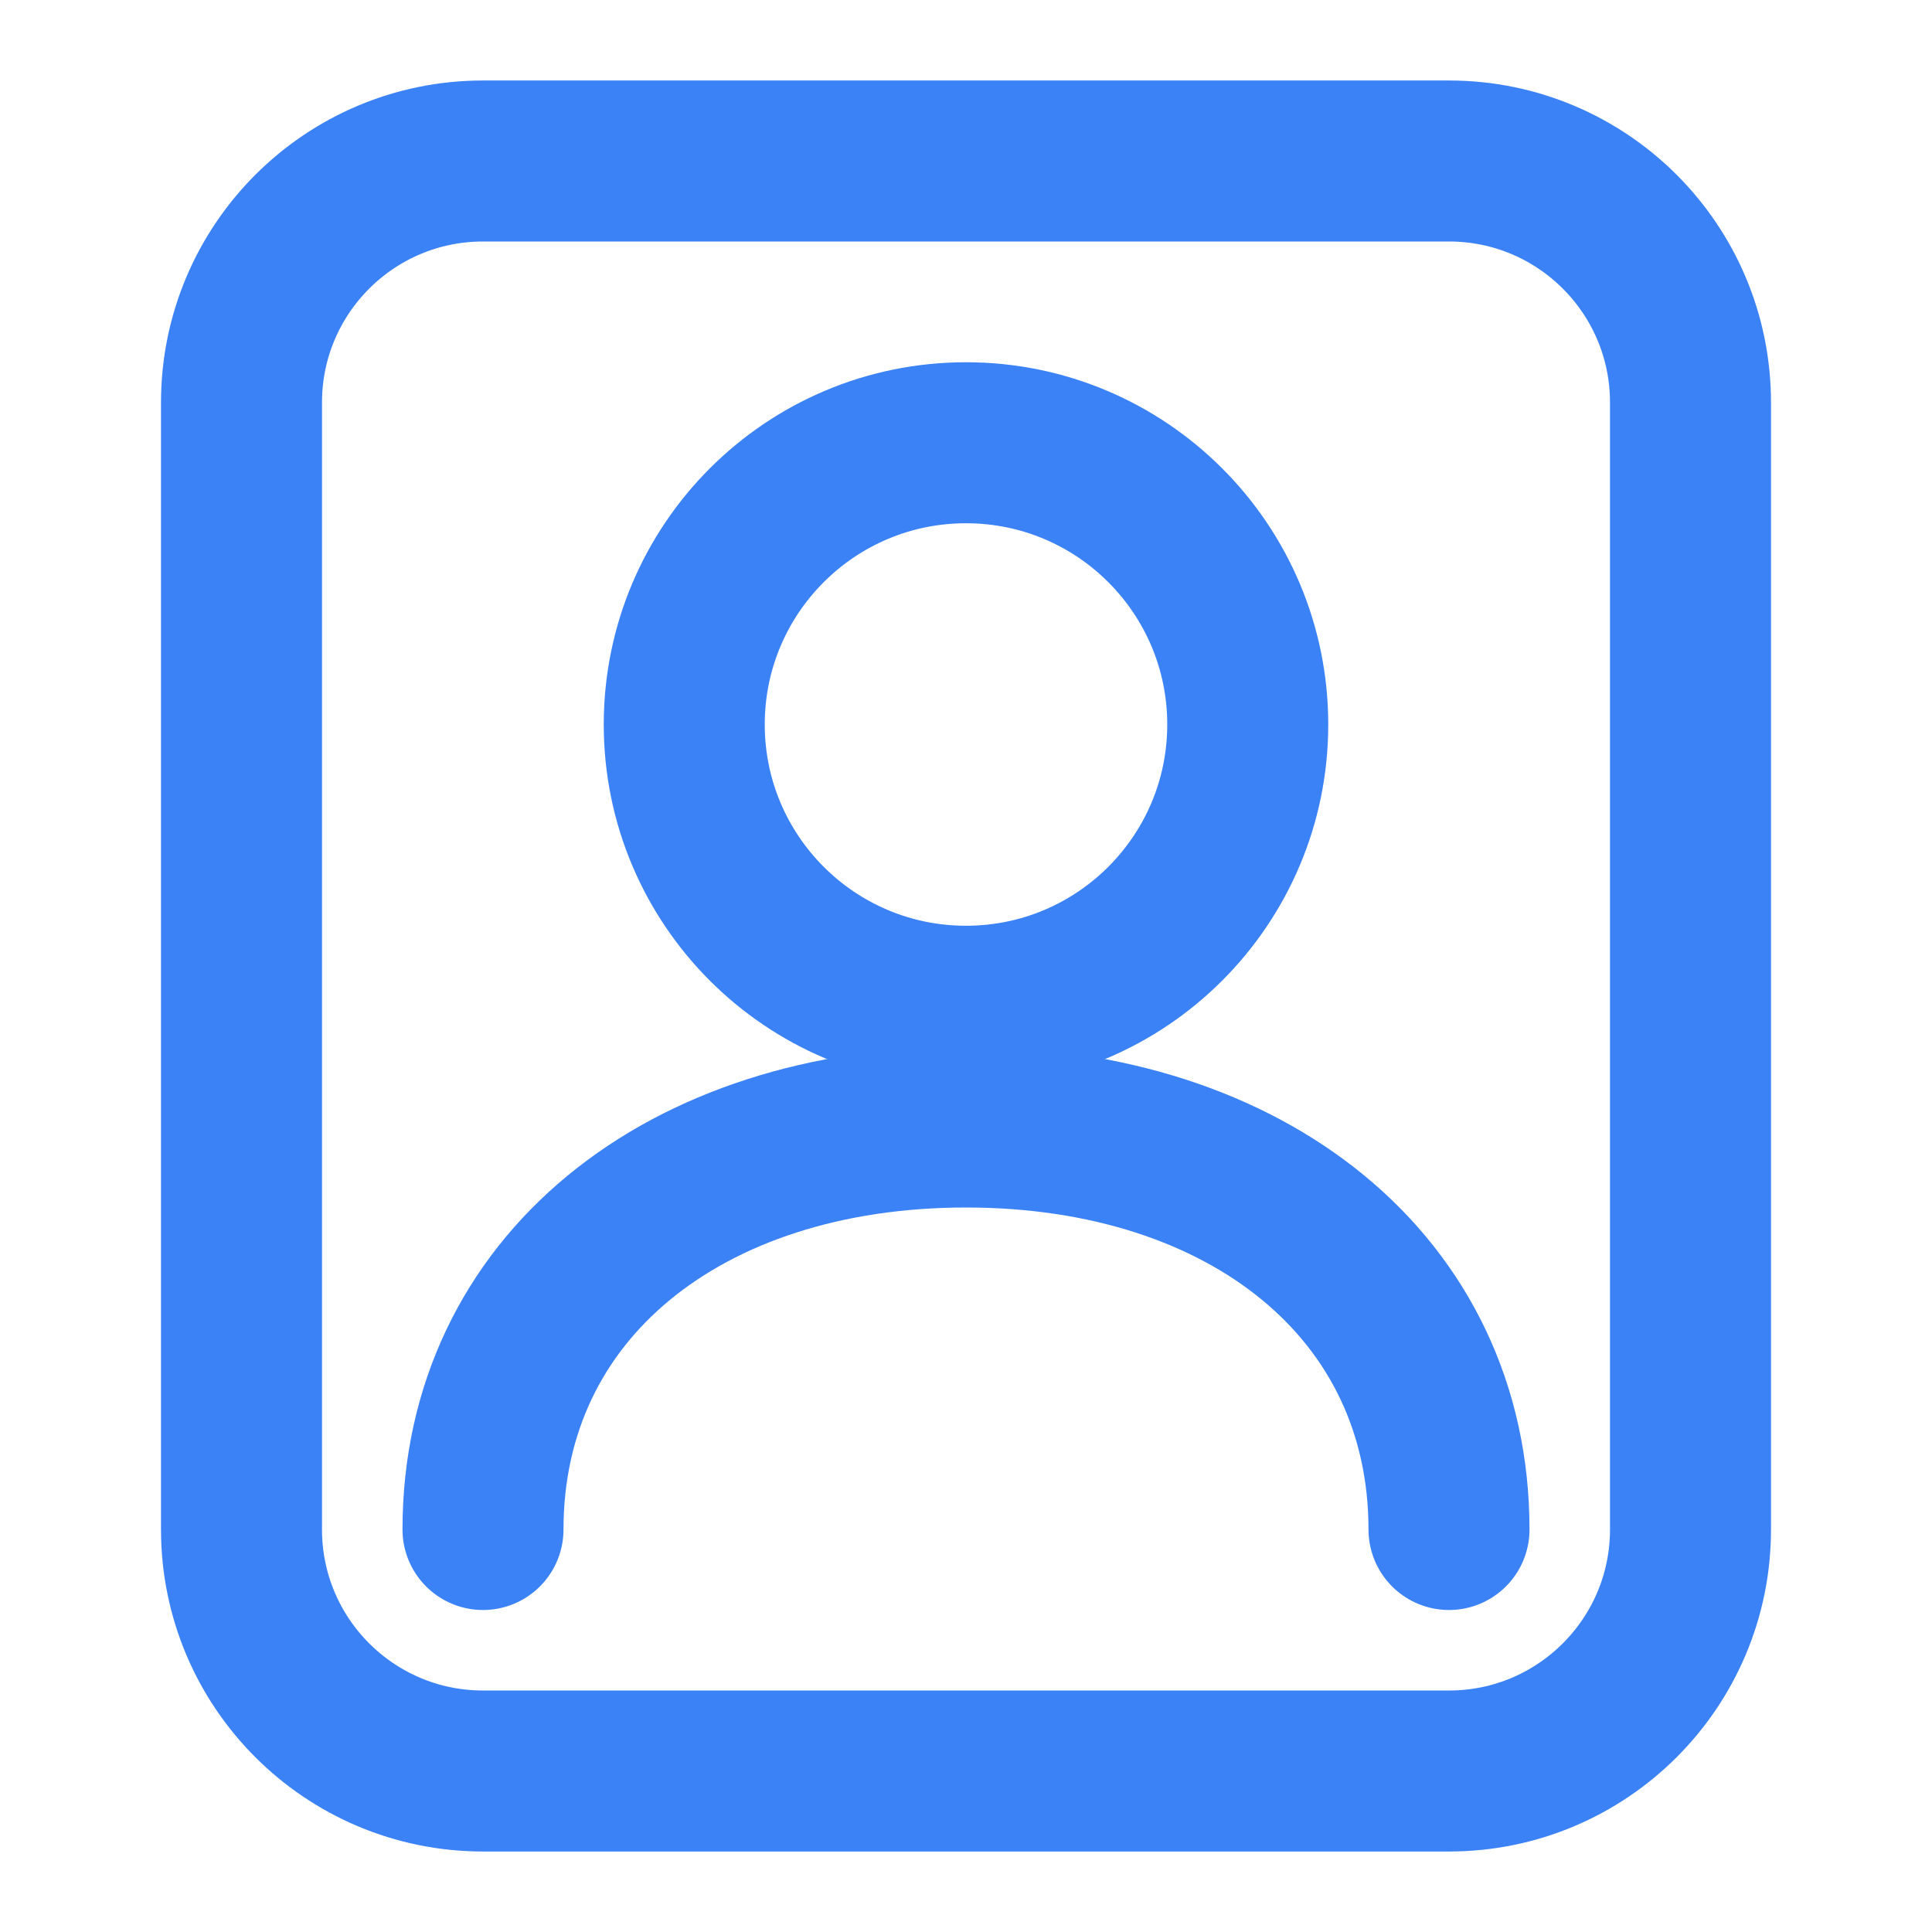
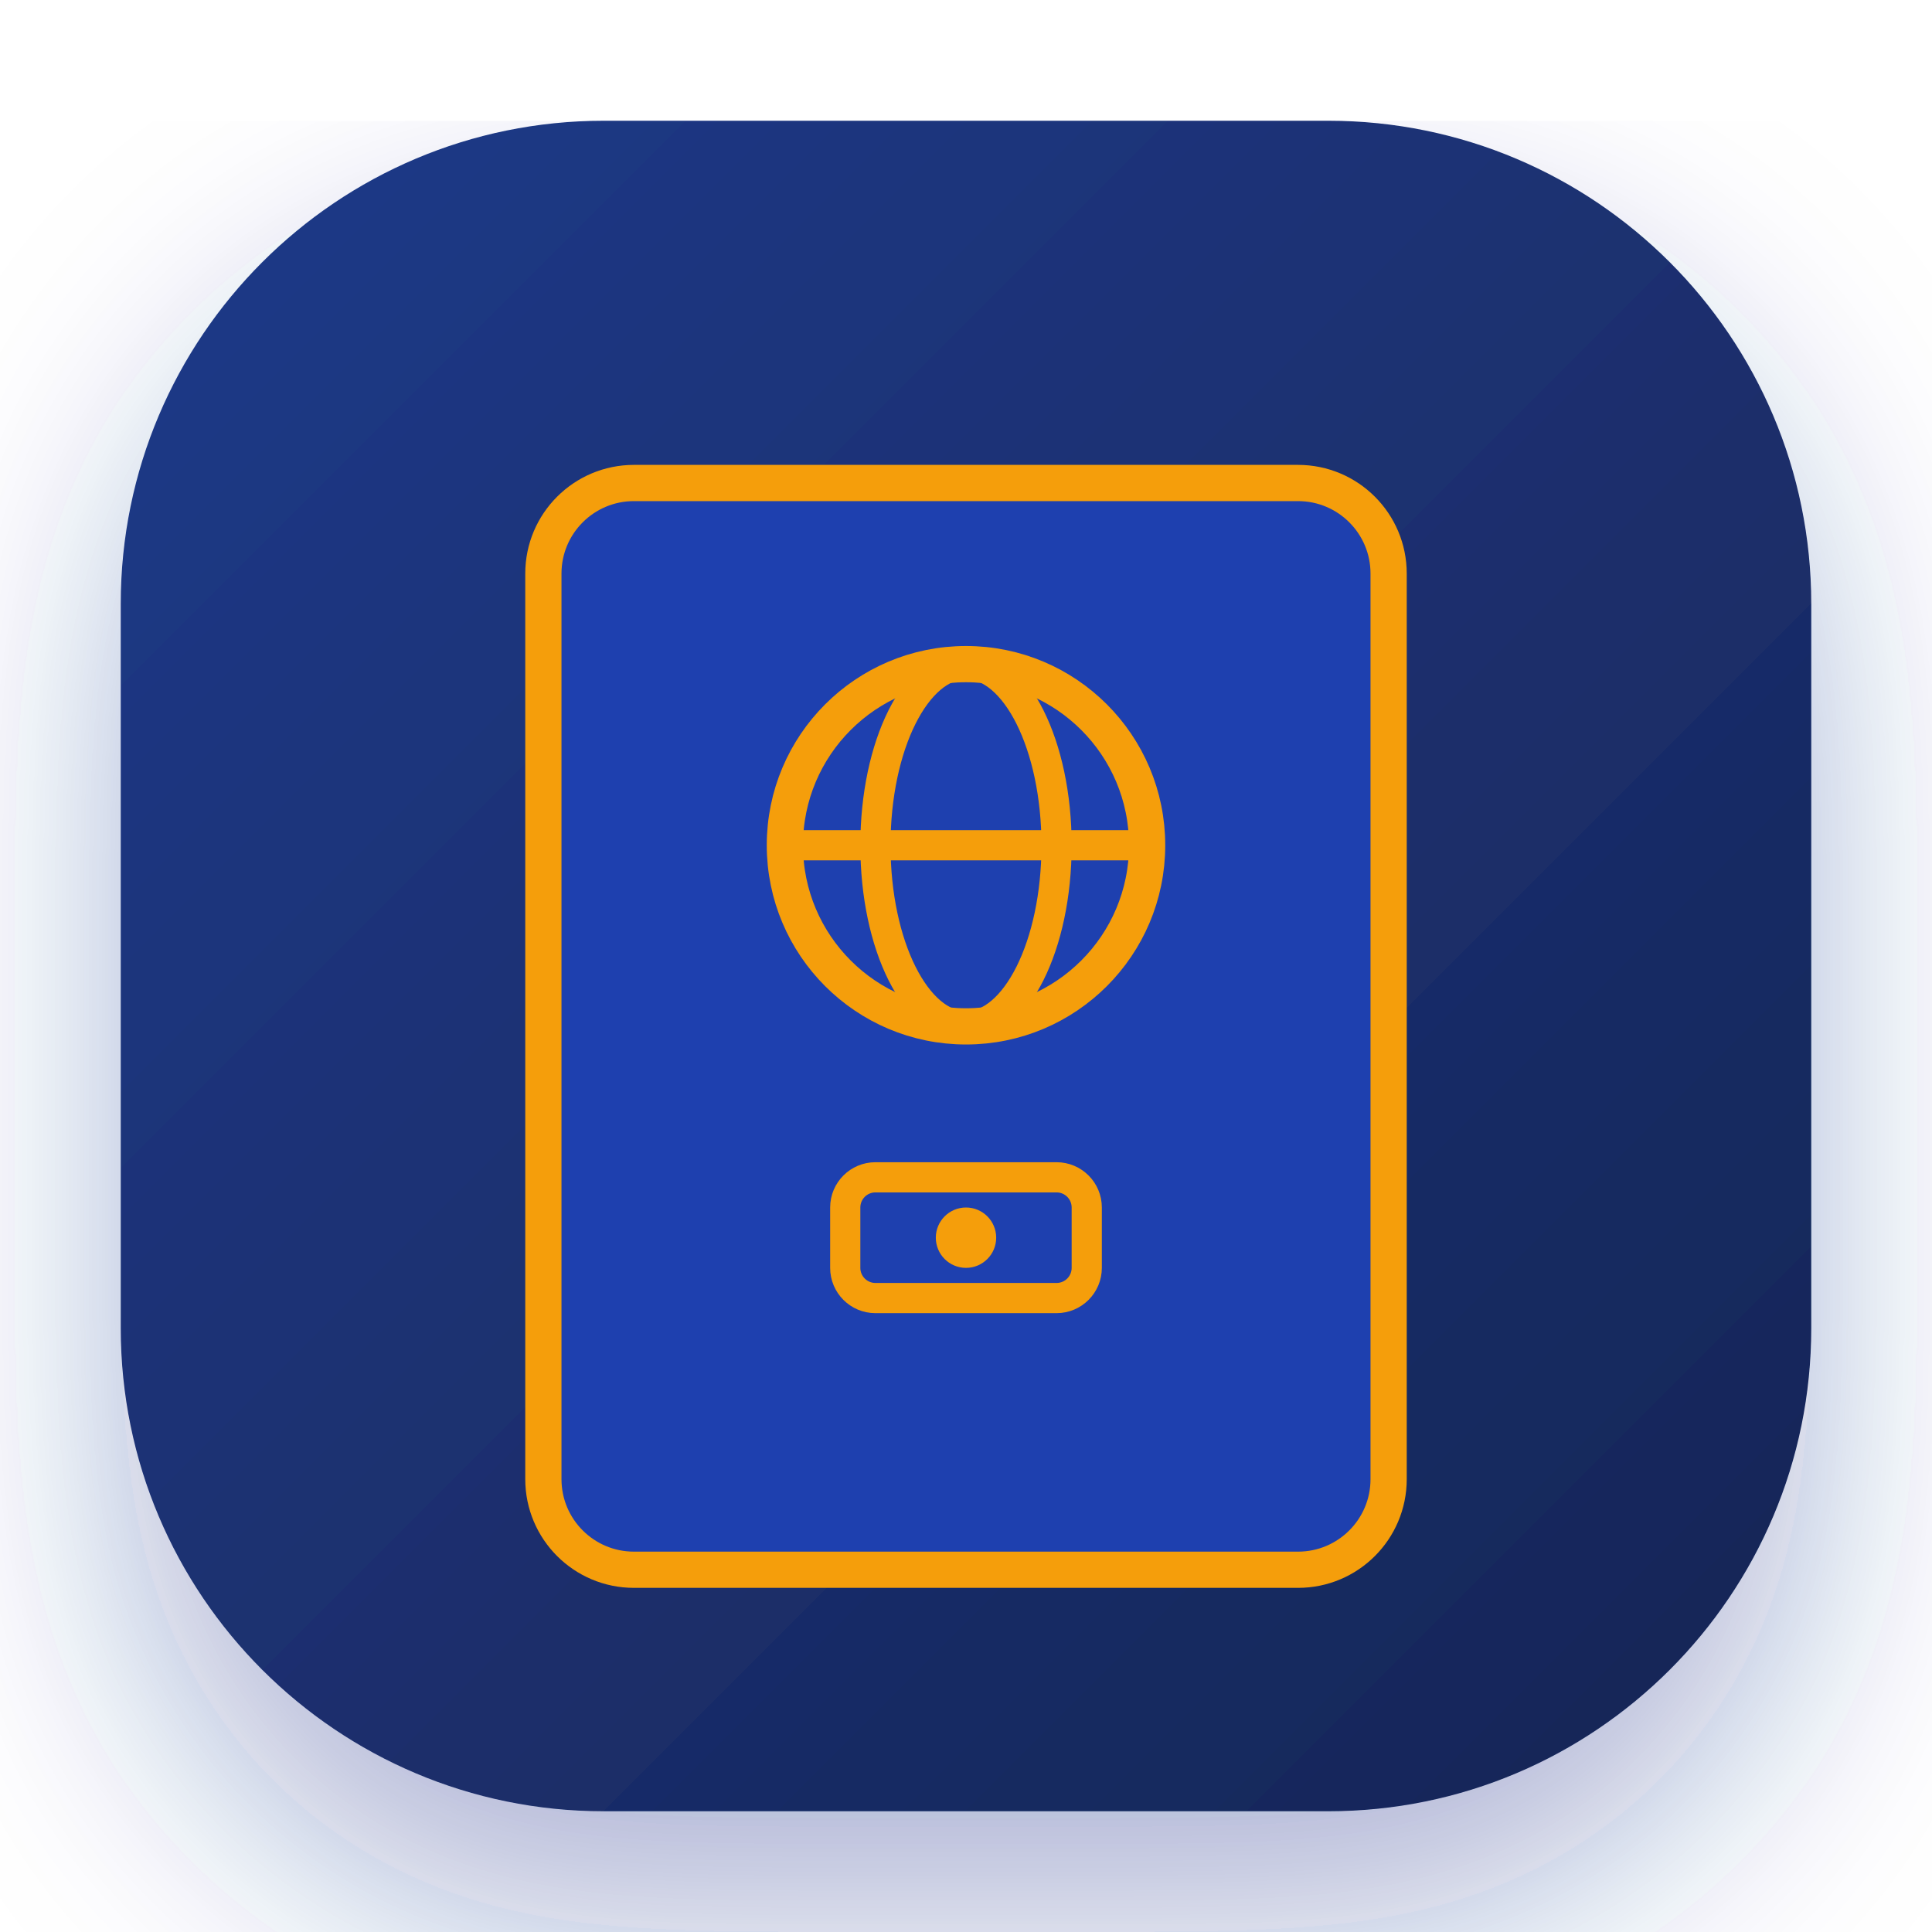
- <svg xmlns="http://www.w3.org/2000/svg" viewBox="0 0 24 24" fill="none" stroke="#3B82F6" stroke-width="2" stroke-linecap="round" stroke-linejoin="round">
-   <rect x="3" y="2" width="18" height="20" rx="3" />
-   <circle cx="12" cy="9" r="3.5" />
-   <path d="M6 19c0-3 2.5-5 6-5s6 2 6 5" />
+ <svg xmlns="http://www.w3.org/2000/svg" viewBox="0 0 64 64" width="64" height="64">
+   <defs>
+     <linearGradient id="passGrad" x1="0%" y1="0%" x2="100%" y2="100%">
+       <stop offset="0%" stop-color="#1E3A8A" />
+       <stop offset="100%" stop-color="#172554" />
+     </linearGradient>
+     <filter id="passGlow" x="-20%" y="-20%" width="140%" height="140%">
+       <feDropShadow dx="0" dy="4" stdDeviation="4" flood-color="#1E3A8A" flood-opacity="0.35" />
+     </filter>
+   </defs>
+   <rect x="4" y="4" width="56" height="56" rx="16" fill="url(#passGrad)" filter="url(#passGlow)" />
+   <rect x="18" y="16" width="28" height="36" rx="3" fill="#1E40AF" stroke="#F59E0B" stroke-width="1.2" />
+   <circle cx="32" cy="28" r="6" stroke="#F59E0B" stroke-width="1.2" fill="none" />
+   <line x1="26" y1="28" x2="38" y2="28" stroke="#F59E0B" stroke-width="1" />
+   <ellipse cx="32" cy="28" rx="3" ry="6" stroke="#F59E0B" stroke-width="1" fill="none" />
+   <rect x="28" y="39" width="8" height="4" rx="1" stroke="#F59E0B" stroke-width="1" fill="none" />
+   <circle cx="32" cy="41" r="1" fill="#F59E0B" />
</svg>
